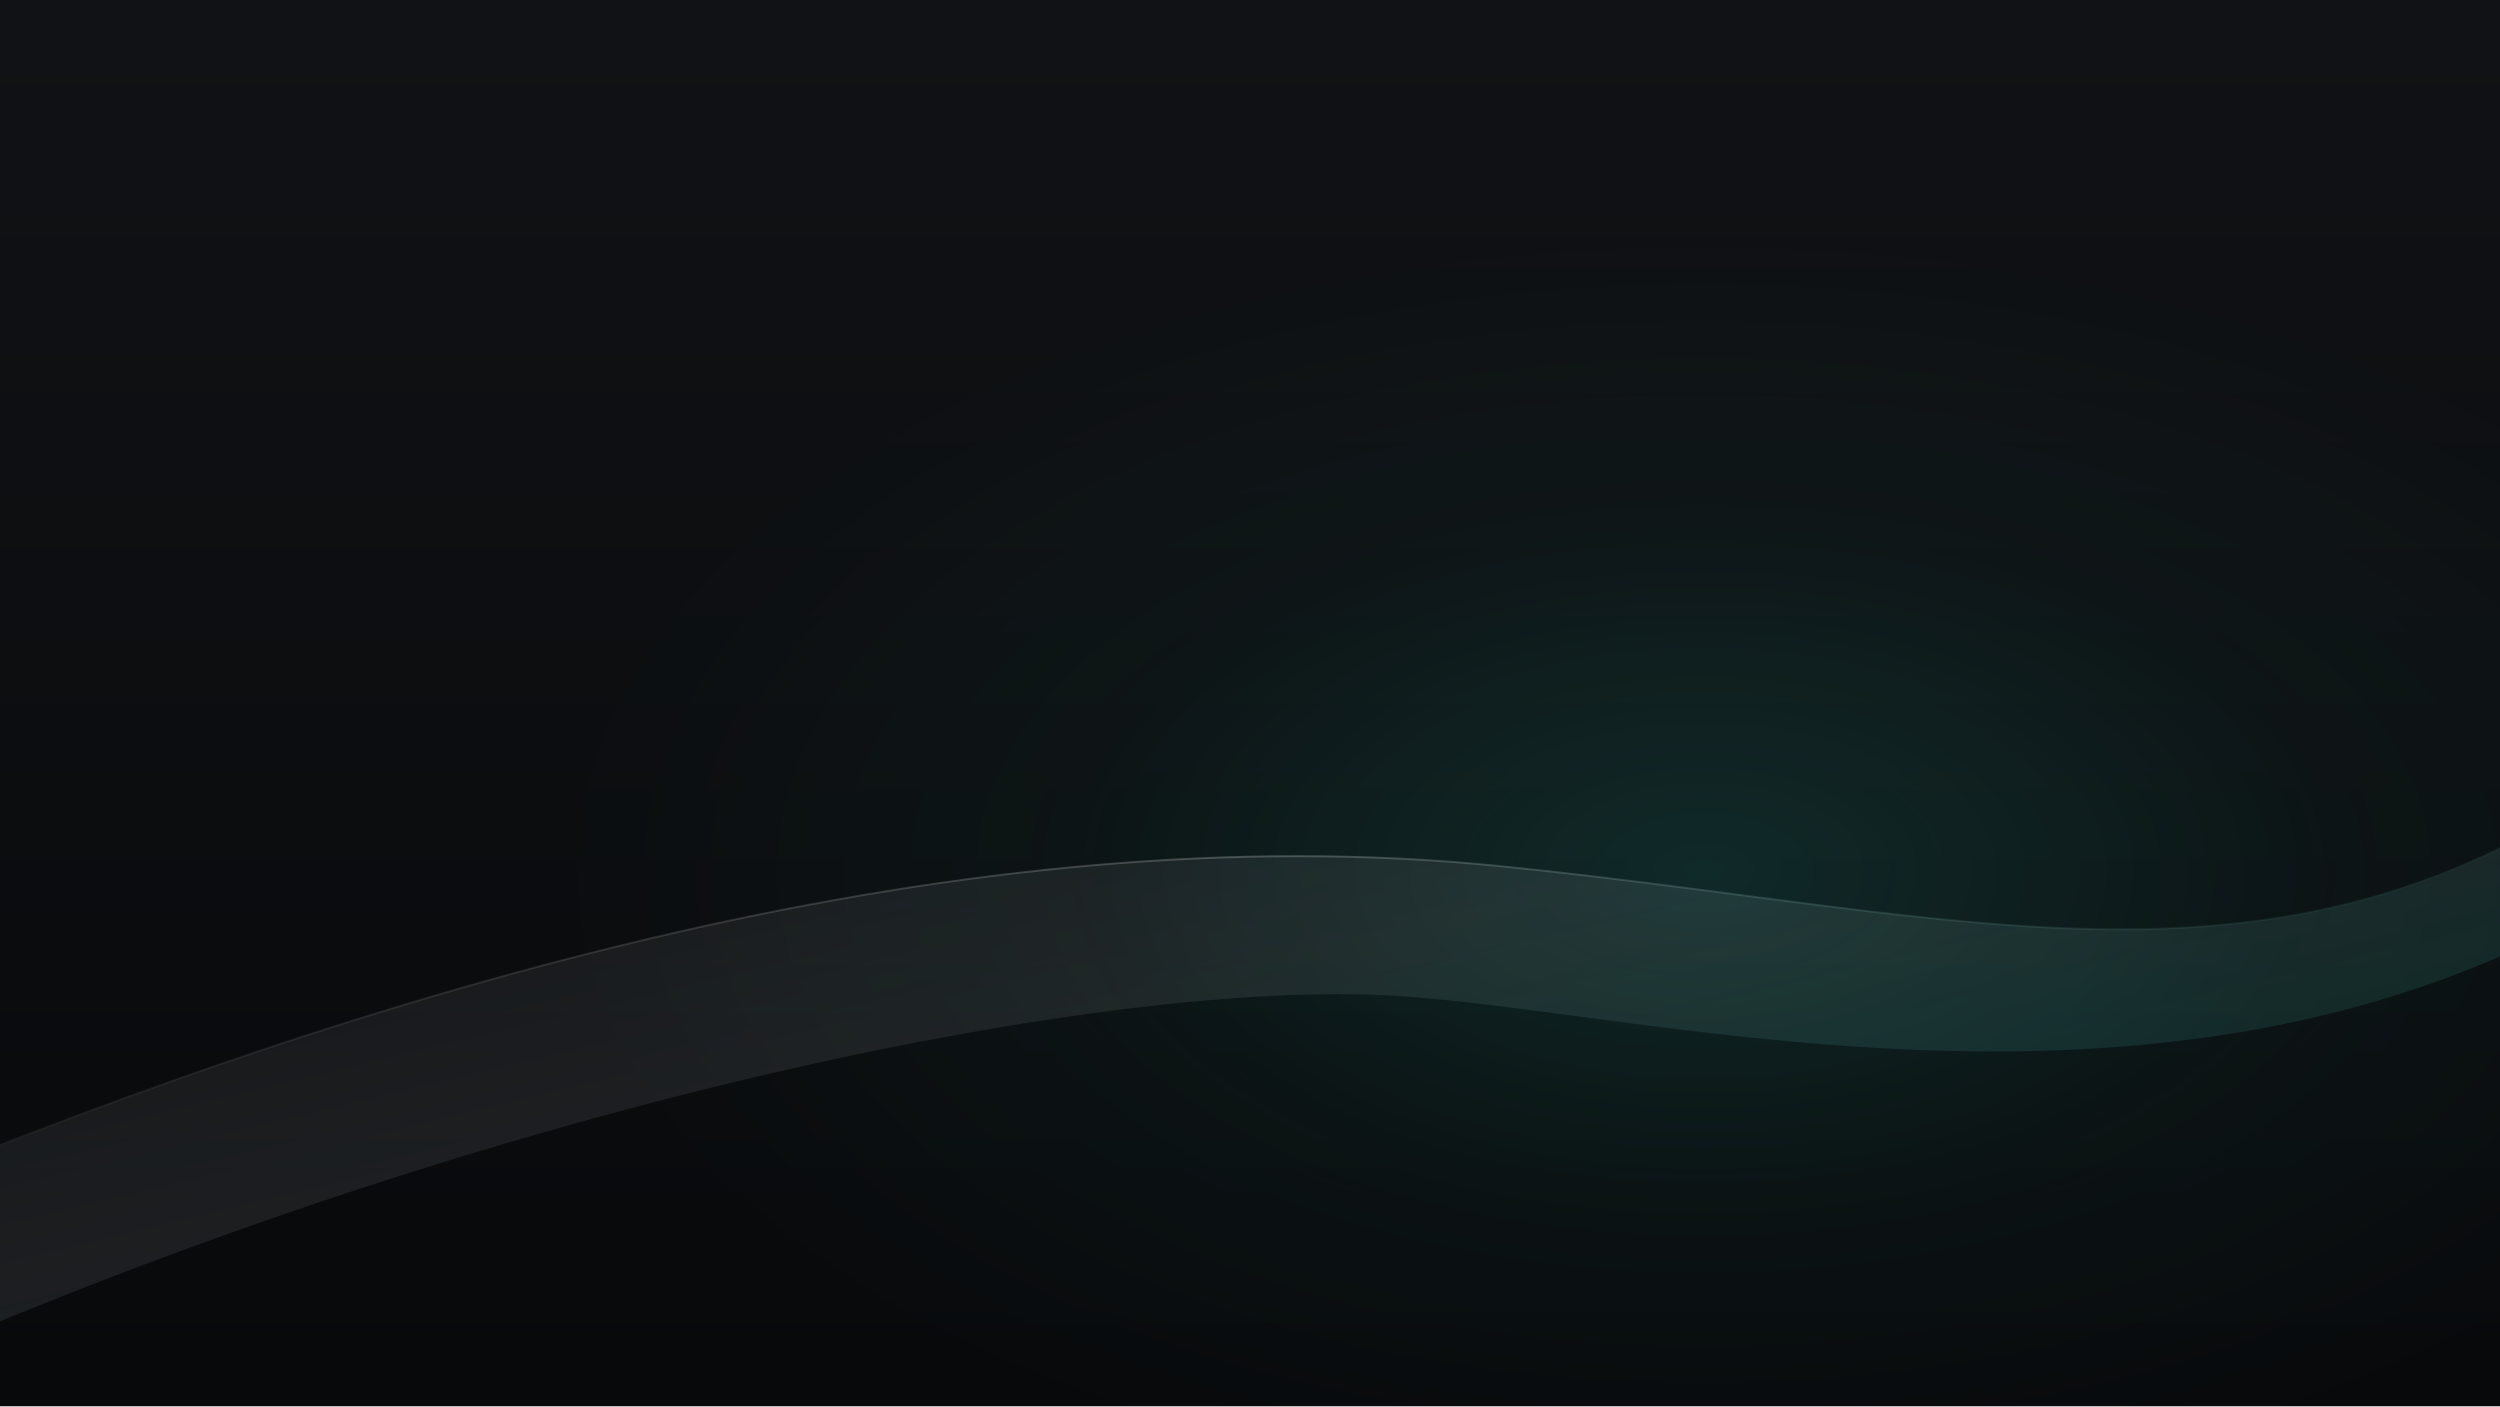
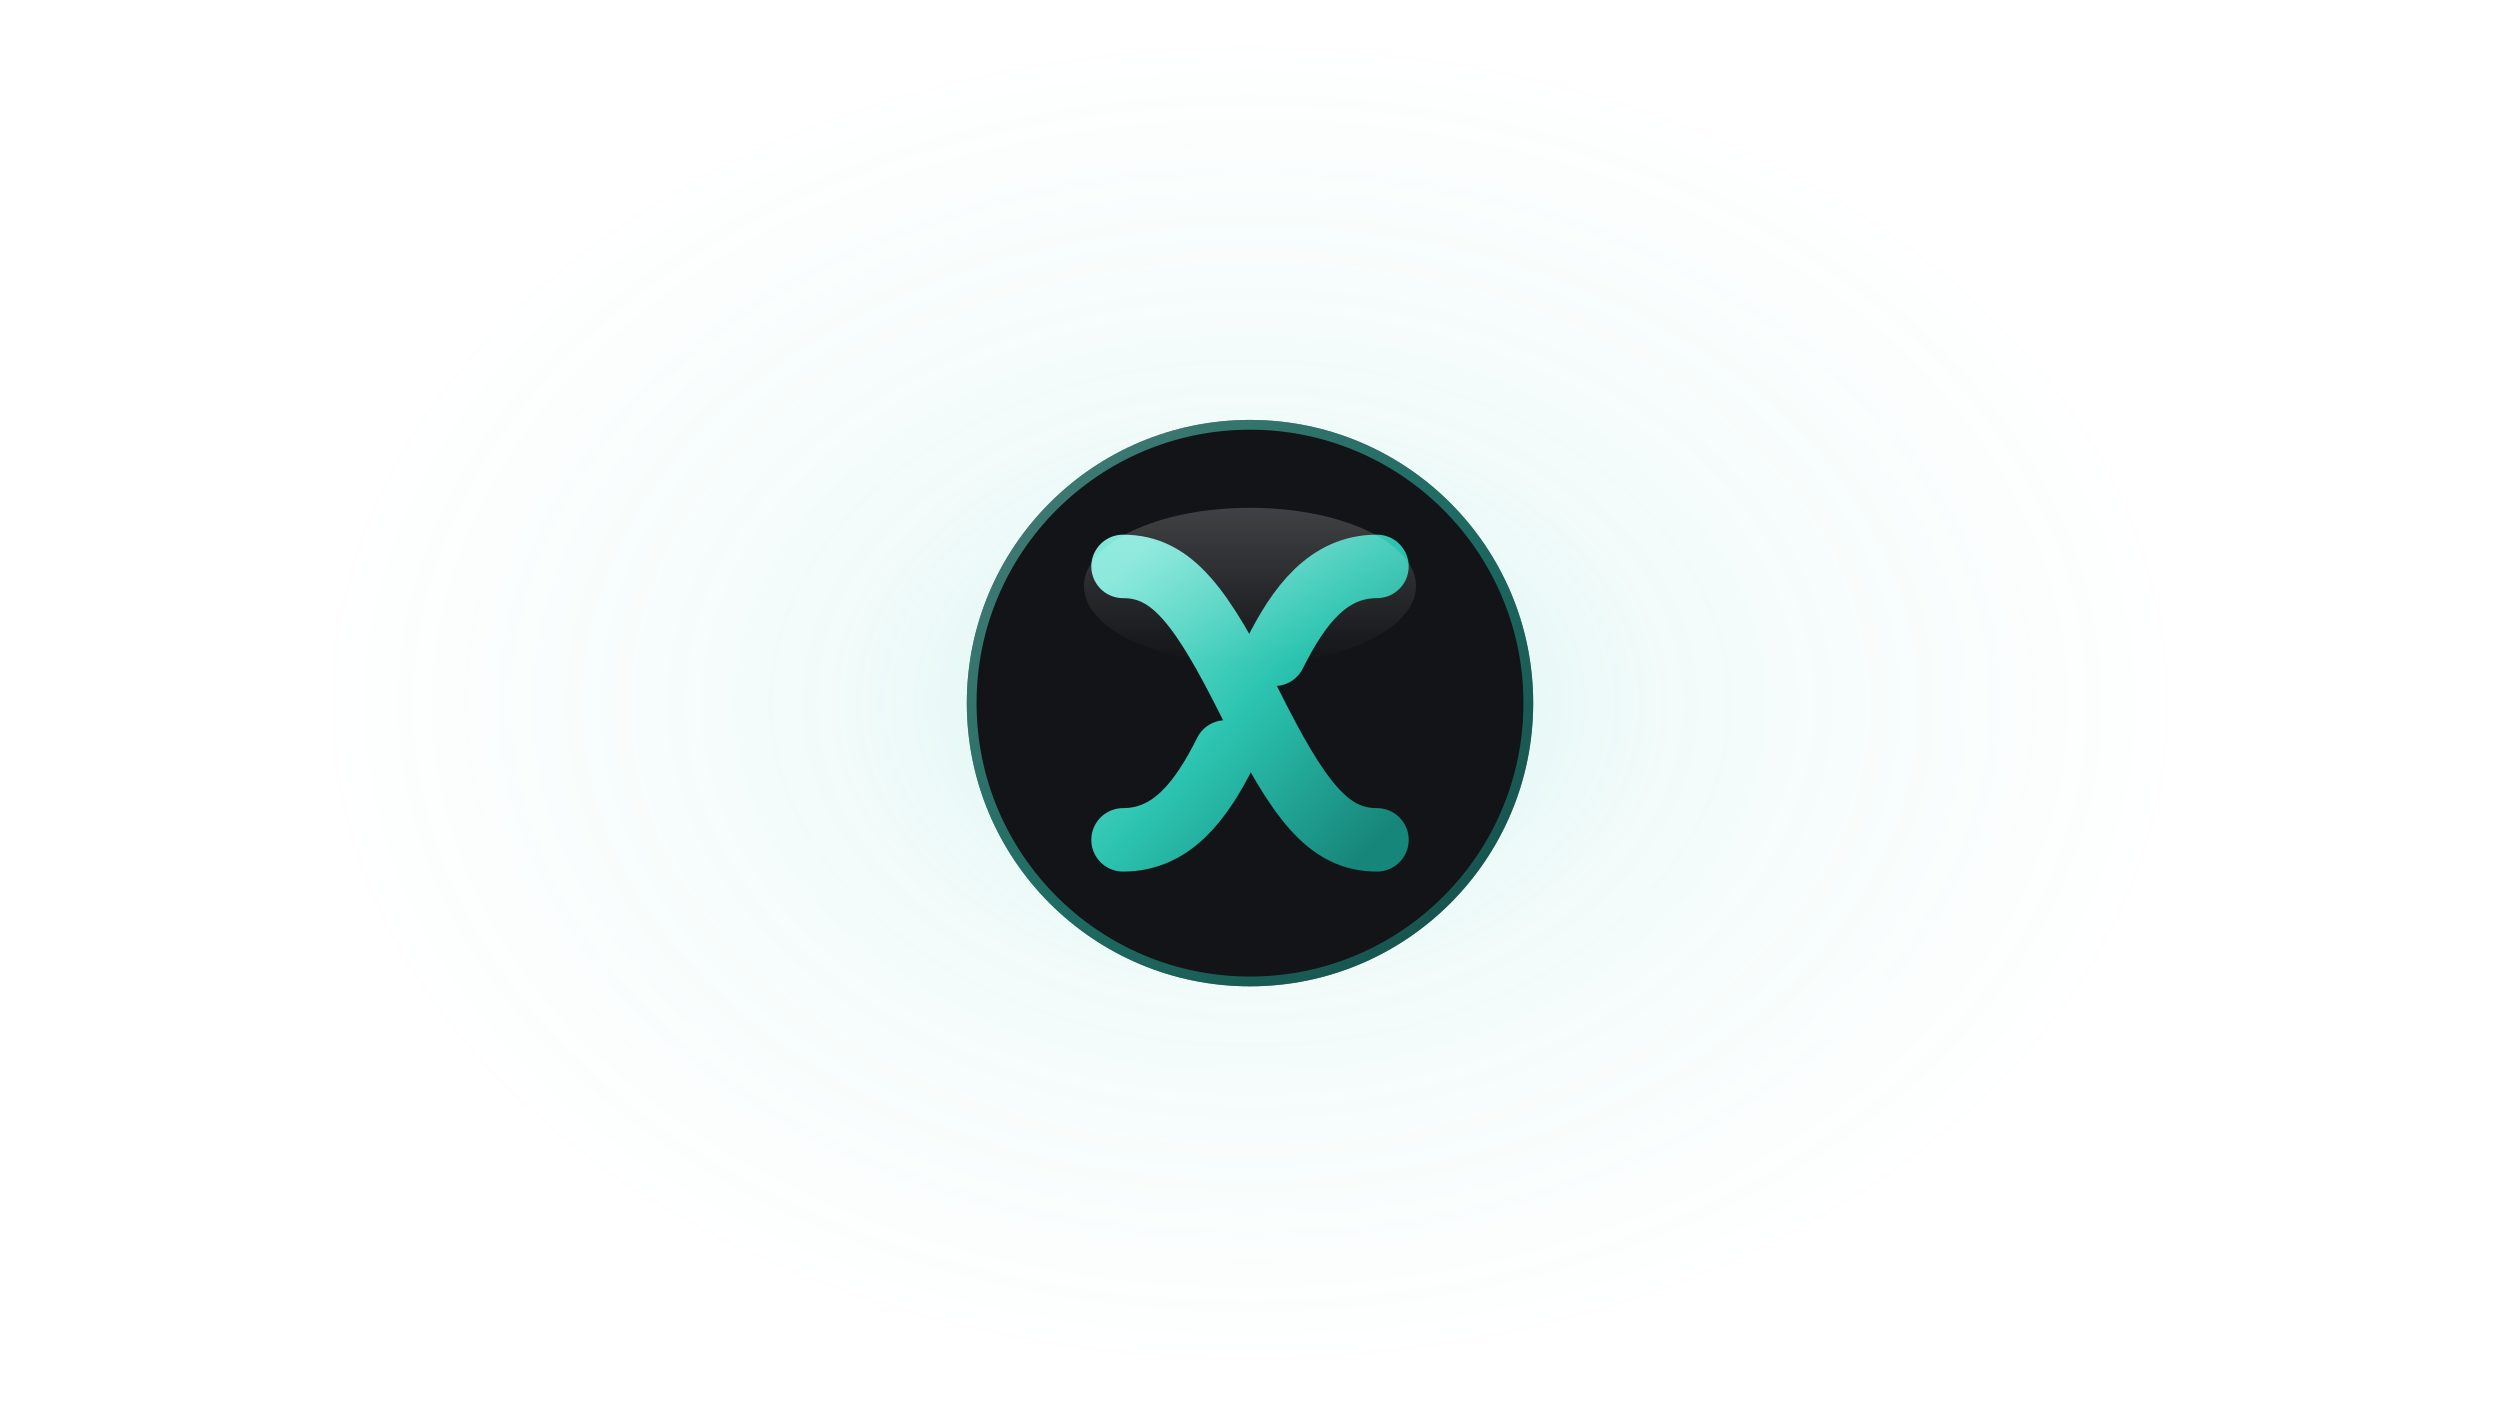
- <svg xmlns="http://www.w3.org/2000/svg" viewBox="0 0 3840 2160" preserveAspectRatio="xMidYMid slice">
+ <svg xmlns="http://www.w3.org/2000/svg" viewBox="0 0 640 360">
  <defs>
-     <linearGradient id="bg" x1="0" y1="0" x2="0" y2="1">
-       <stop offset="0" stop-color="#101215" />
-       <stop offset="1" stop-color="#08090B" />
-     </linearGradient>
-     <radialGradient id="glow" cx=".68" cy=".62" r=".46">
-       <stop offset="0" stop-color="#2BC4B0" stop-opacity=".16" />
-       <stop offset=".55" stop-color="#2BC4B0" stop-opacity=".04" />
+     <radialGradient id="glow" cx=".5" cy=".5" r=".5">
+       <stop offset="0" stop-color="#2BC4B0" stop-opacity=".20" />
+       <stop offset=".45" stop-color="#2BC4B0" stop-opacity=".06" />
      <stop offset="1" stop-color="#2BC4B0" stop-opacity="0" />
    </radialGradient>
-     <linearGradient id="ribbon" x1="0" y1="0" x2="1" y2="1">
-       <stop offset="0" stop-color="#FFFFFF" stop-opacity=".00" />
-       <stop offset=".45" stop-color="#C9D1D6" stop-opacity=".10" />
-       <stop offset=".7" stop-color="#2BC4B0" stop-opacity=".14" />
-       <stop offset="1" stop-color="#FFFFFF" stop-opacity="0" />
+     <linearGradient id="a" x1="0" y1="0" x2="1" y2="1">
+       <stop offset="0" stop-color="#7FE6D8" />
+       <stop offset=".5" stop-color="#2BC4B0" />
+       <stop offset="1" stop-color="#17867A" />
    </linearGradient>
-     <linearGradient id="edge" x1="0" y1="0" x2="1" y2="0">
-       <stop offset="0" stop-color="#FFFFFF" stop-opacity="0" />
-       <stop offset=".5" stop-color="#FFFFFF" stop-opacity=".22" />
-       <stop offset="1" stop-color="#2BC4B0" stop-opacity="0" />
+     <linearGradient id="b" x1="0" y1="0" x2="0" y2="1">
+       <stop offset="0" stop-color="#fff" stop-opacity=".55" />
+       <stop offset="1" stop-color="#fff" stop-opacity="0" />
    </linearGradient>
  </defs>
-   <rect width="3840" height="2160" fill="url(#bg)" />
-   <rect width="3840" height="2160" fill="url(#glow)" />
-   <path d="M-300 1880 C 600 1500, 1500 1250, 2300 1330 S 3600 1600, 4200 1050 L 4200 1250 C 3500 1820, 2600 1560, 2150 1530 S 700 1700, -300 2160 Z" fill="url(#ribbon)" />
-   <path d="M-300 1880 C 600 1500, 1500 1250, 2300 1330 S 3600 1600, 4200 1050" fill="none" stroke="url(#edge)" stroke-width="3" />
+   <ellipse cx="320" cy="180" rx="240" ry="170" fill="url(#glow)" />
+   <g transform="translate(240 100) scale(1.25)">
+     <circle cx="64" cy="64" r="58" fill="#121417" />
+     <circle cx="64" cy="64" r="57" fill="none" stroke="url(#a)" stroke-opacity=".5" stroke-width="2" />
+     <path d="M38 36c10 0 16 8 26 28s16 28 26 28" fill="none" stroke="url(#a)" stroke-width="13" stroke-linecap="round" />
+     <path d="M90 36c-10 0-16 8-21 18M59 74c-5 10-11 18-21 18" fill="none" stroke="url(#a)" stroke-width="13" stroke-linecap="round" />
+     <ellipse cx="64" cy="40" rx="34" ry="16" fill="url(#b)" opacity=".35" />
+   </g>
</svg>
